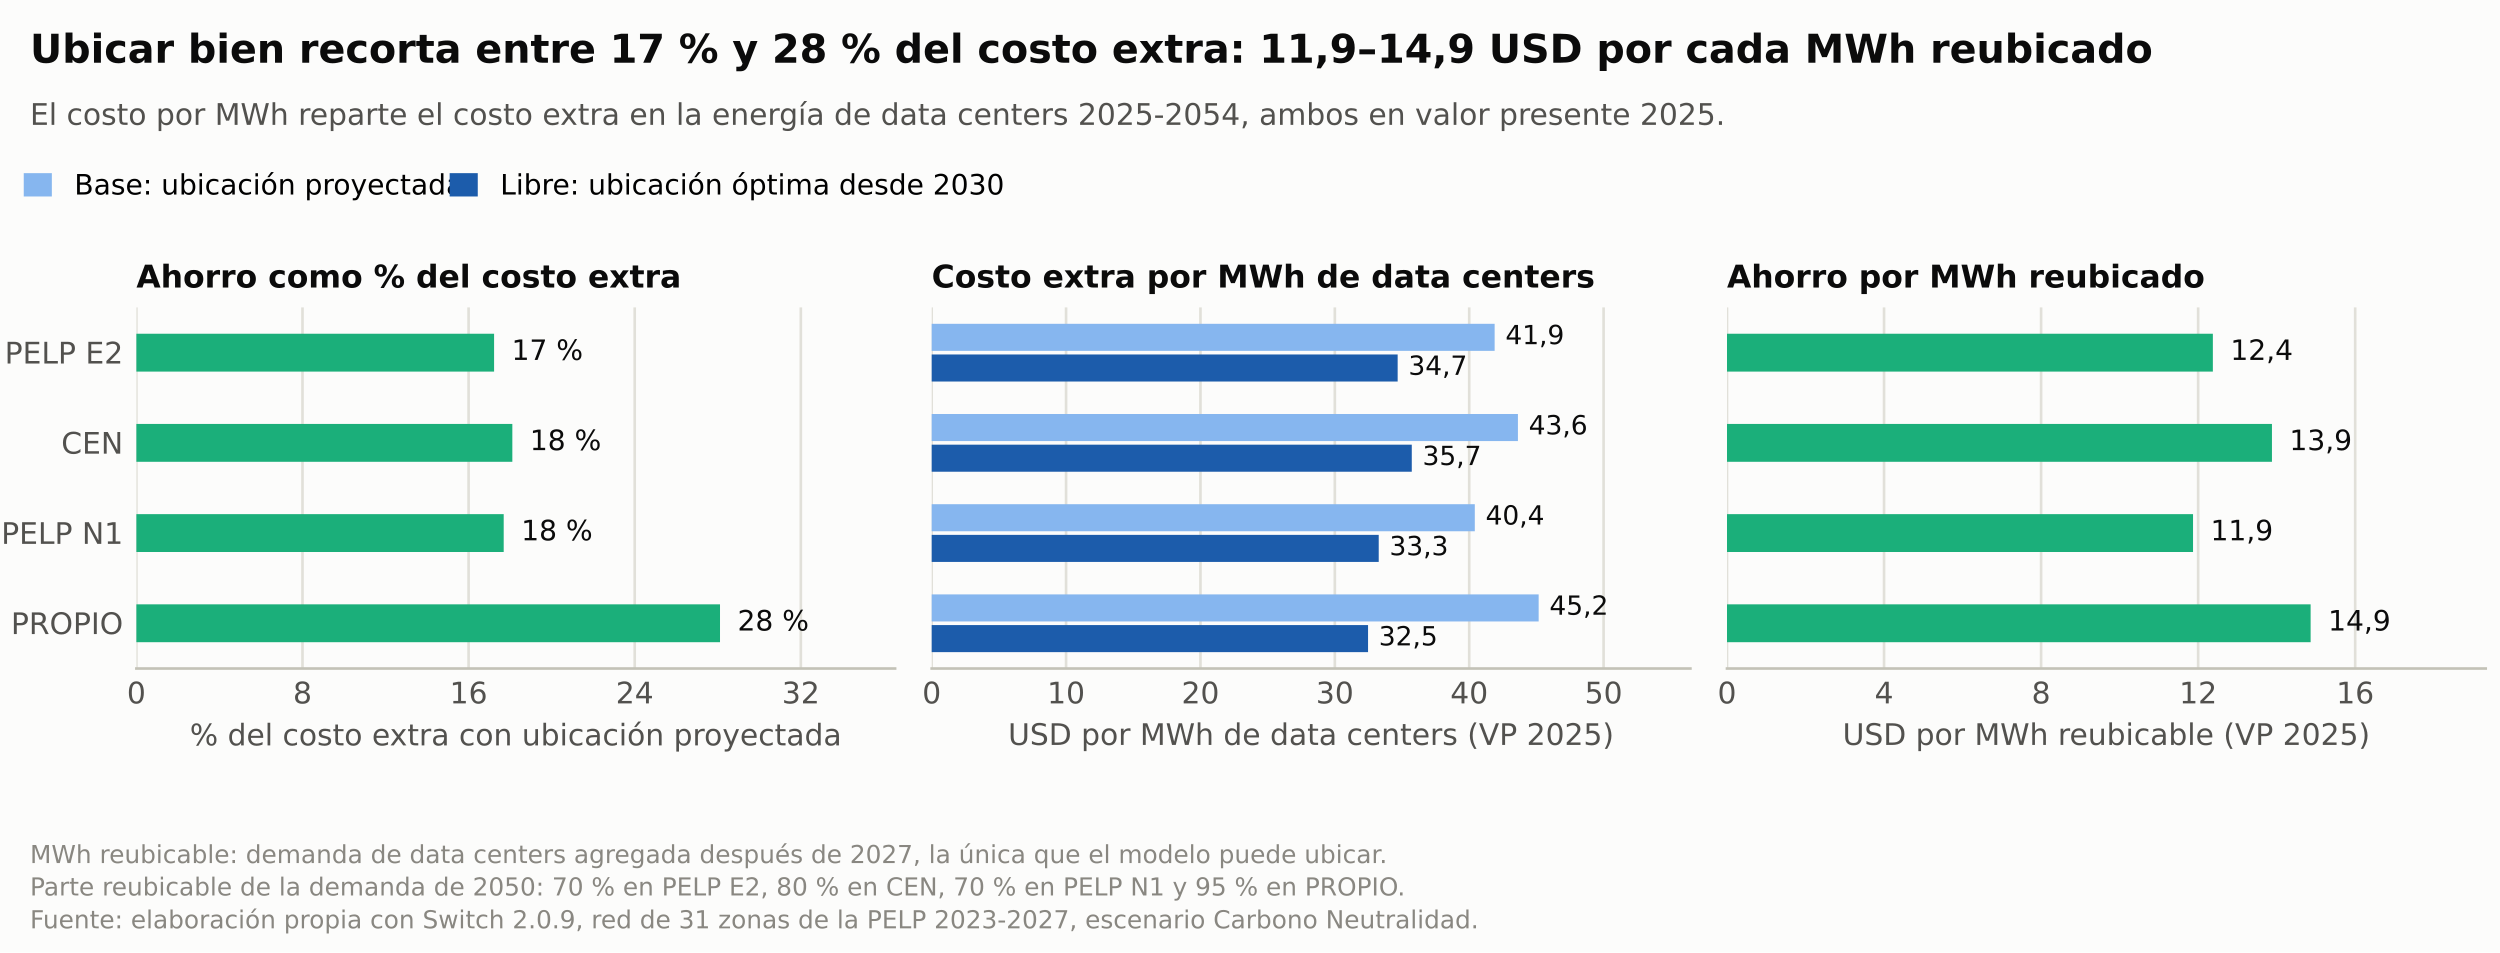
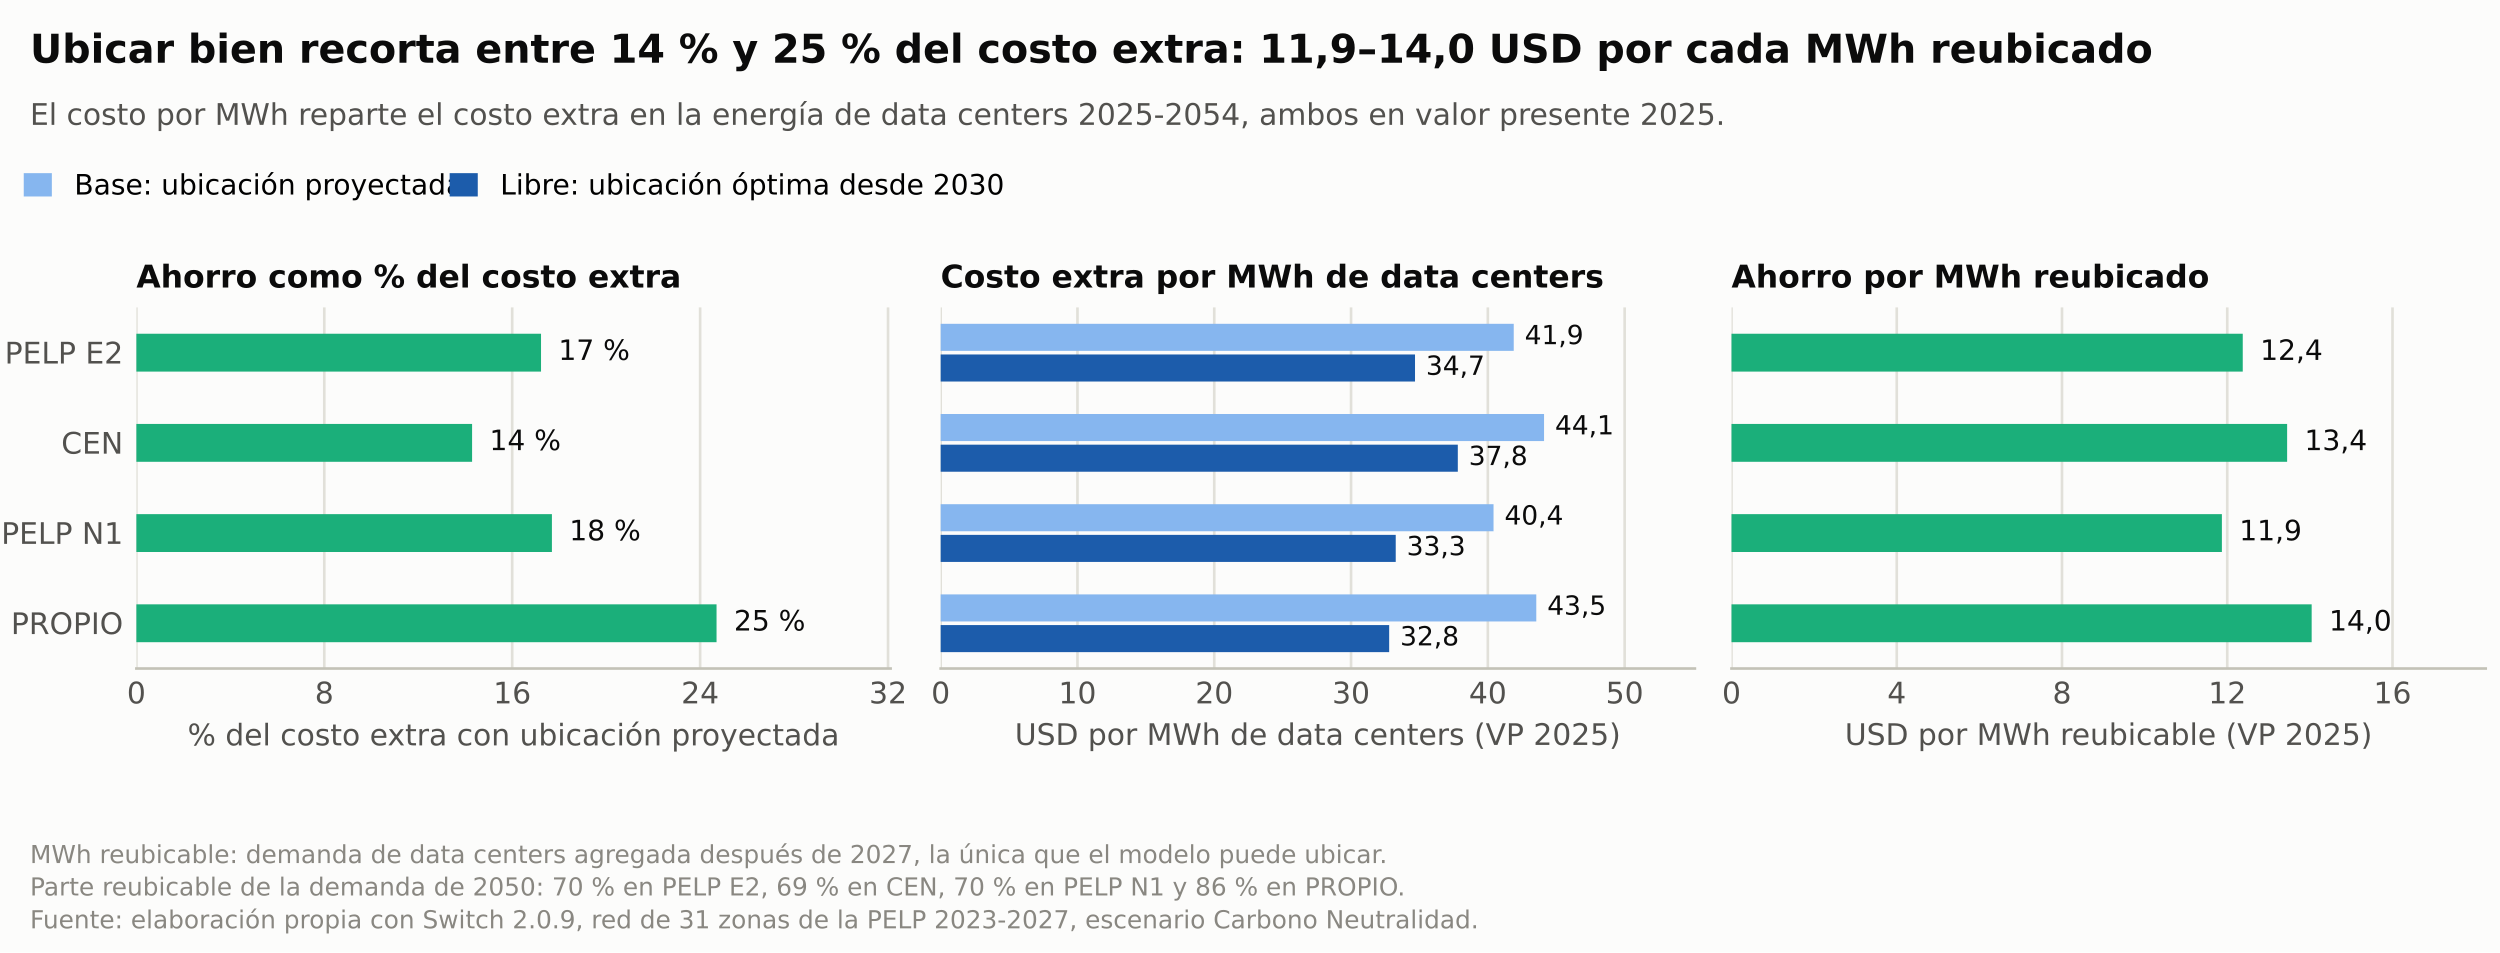
<svg xmlns="http://www.w3.org/2000/svg" width="756pt" height="288pt" viewBox="0 0 756 288" version="1.1">
  <defs>
    <style type="text/css">*{stroke-linejoin: round; stroke-linecap: butt}</style>
  </defs>
  <g id="figure_1">
    <g id="patch_1">
      <path d="M 0 288  L 756 288  L 756 0  L 0 0  z " style="fill: #fcfcfb" />
    </g>
    <g id="axes_1">
      <g id="patch_2">
-         <path d="M 41.24 202.162  L 270.676 202.162  L 270.676 92.953  L 41.24 92.953  z " style="fill: #fcfcfb" />
+         <path d="M 41.24 202.162  L 269.319 202.162  L 269.319 92.953  L 41.24 92.953  z " style="fill: #fcfcfb" />
      </g>
      <g id="matplotlib.axis_1">
        <g id="xtick_1">
          <g id="line2d_1">
-             <path d="M 41.24 202.162  L 41.24 92.953  " clip-path="url(#p3ec7a39c8f)" style="fill: none; stroke: #e1e0d9; stroke-width: 0.8; stroke-linecap: square" />
+             <path d="M 41.24 202.162  L 41.24 92.953  " clip-path="url(#p8197a6aee6)" style="fill: none; stroke: #e1e0d9; stroke-width: 0.8; stroke-linecap: square" />
          </g>
          <g id="line2d_2" />
          <g id="text_1">
            <text style="font-size: 9px; font-family: 'Segoe UI', 'DejaVu Sans'; text-anchor: middle; fill: #52514e" x="41.24" y="212.715" transform="rotate(-0 41.24031 212.7146)">0</text>
          </g>
        </g>
        <g id="xtick_2">
          <g id="line2d_3">
-             <path d="M 91.472 202.162  L 91.472 92.953  " clip-path="url(#p3ec7a39c8f)" style="fill: none; stroke: #e1e0d9; stroke-width: 0.8; stroke-linecap: square" />
+             <path d="M 98.065 202.162  L 98.065 92.953  " clip-path="url(#p8197a6aee6)" style="fill: none; stroke: #e1e0d9; stroke-width: 0.8; stroke-linecap: square" />
          </g>
          <g id="line2d_4" />
          <g id="text_2">
-             <text style="font-size: 9px; font-family: 'Segoe UI', 'DejaVu Sans'; text-anchor: middle; fill: #52514e" x="91.472" y="212.715" transform="rotate(-0 91.47224 212.7146)">8</text>
+             <text style="font-size: 9px; font-family: 'Segoe UI', 'DejaVu Sans'; text-anchor: middle; fill: #52514e" x="98.065" y="212.715" transform="rotate(-0 98.06527 212.7146)">8</text>
          </g>
        </g>
        <g id="xtick_3">
          <g id="line2d_5">
-             <path d="M 141.704 202.162  L 141.704 92.953  " clip-path="url(#p3ec7a39c8f)" style="fill: none; stroke: #e1e0d9; stroke-width: 0.8; stroke-linecap: square" />
+             <path d="M 154.89 202.162  L 154.89 92.953  " clip-path="url(#p8197a6aee6)" style="fill: none; stroke: #e1e0d9; stroke-width: 0.8; stroke-linecap: square" />
          </g>
          <g id="line2d_6" />
          <g id="text_3">
-             <text style="font-size: 9px; font-family: 'Segoe UI', 'DejaVu Sans'; text-anchor: middle; fill: #52514e" x="141.704" y="212.715" transform="rotate(-0 141.7042 212.7146)">16</text>
+             <text style="font-size: 9px; font-family: 'Segoe UI', 'DejaVu Sans'; text-anchor: middle; fill: #52514e" x="154.89" y="212.715" transform="rotate(-0 154.8902 212.7146)">16</text>
          </g>
        </g>
        <g id="xtick_4">
          <g id="line2d_7">
-             <path d="M 191.936 202.162  L 191.936 92.953  " clip-path="url(#p3ec7a39c8f)" style="fill: none; stroke: #e1e0d9; stroke-width: 0.8; stroke-linecap: square" />
+             <path d="M 211.715 202.162  L 211.715 92.953  " clip-path="url(#p8197a6aee6)" style="fill: none; stroke: #e1e0d9; stroke-width: 0.8; stroke-linecap: square" />
          </g>
          <g id="line2d_8" />
          <g id="text_4">
-             <text style="font-size: 9px; font-family: 'Segoe UI', 'DejaVu Sans'; text-anchor: middle; fill: #52514e" x="191.936" y="212.715" transform="rotate(-0 191.9361 212.7146)">24</text>
+             <text style="font-size: 9px; font-family: 'Segoe UI', 'DejaVu Sans'; text-anchor: middle; fill: #52514e" x="211.715" y="212.715" transform="rotate(-0 211.7152 212.7146)">24</text>
          </g>
        </g>
        <g id="xtick_5">
          <g id="line2d_9">
-             <path d="M 242.168 202.162  L 242.168 92.953  " clip-path="url(#p3ec7a39c8f)" style="fill: none; stroke: #e1e0d9; stroke-width: 0.8; stroke-linecap: square" />
+             <path d="M 268.54 202.162  L 268.54 92.953  " clip-path="url(#p8197a6aee6)" style="fill: none; stroke: #e1e0d9; stroke-width: 0.8; stroke-linecap: square" />
          </g>
          <g id="line2d_10" />
          <g id="text_5">
-             <text style="font-size: 9px; font-family: 'Segoe UI', 'DejaVu Sans'; text-anchor: middle; fill: #52514e" x="242.168" y="212.715" transform="rotate(-0 242.168 212.7146)">32</text>
+             <text style="font-size: 9px; font-family: 'Segoe UI', 'DejaVu Sans'; text-anchor: middle; fill: #52514e" x="268.54" y="212.715" transform="rotate(-0 268.5402 212.7146)">32</text>
          </g>
        </g>
        <g id="text_6">
-           <text style="font-size: 9px; font-family: 'Segoe UI', 'DejaVu Sans'; text-anchor: middle; fill: #52514e" x="155.958" y="225.402" transform="rotate(-0 155.9583 225.4022)">% del costo extra con ubicación proyectada</text>
+           <text style="font-size: 9px; font-family: 'Segoe UI', 'DejaVu Sans'; text-anchor: middle; fill: #52514e" x="155.279" y="225.402" transform="rotate(-0 155.2795 225.4022)">% del costo extra con ubicación proyectada</text>
        </g>
      </g>
      <g id="matplotlib.axis_2">
        <g id="ytick_1">
          <g id="line2d_11" />
          <g id="text_7">
            <text style="font-size: 9px; font-family: 'Segoe UI', 'DejaVu Sans'; text-anchor: end; fill: #52514e" x="37.24" y="109.921" transform="rotate(-0 37.24031 109.9212)">PELP E2</text>
          </g>
        </g>
        <g id="ytick_2">
          <g id="line2d_12" />
          <g id="text_8">
            <text style="font-size: 9px; font-family: 'Segoe UI', 'DejaVu Sans'; text-anchor: end; fill: #52514e" x="37.24" y="137.196" transform="rotate(-0 37.24031 137.1962)">CEN</text>
          </g>
        </g>
        <g id="ytick_3">
          <g id="line2d_13" />
          <g id="text_9">
            <text style="font-size: 9px; font-family: 'Segoe UI', 'DejaVu Sans'; text-anchor: end; fill: #52514e" x="37.24" y="164.471" transform="rotate(-0 37.24031 164.4713)">PELP N1</text>
          </g>
        </g>
        <g id="ytick_4">
          <g id="line2d_14" />
          <g id="text_10">
            <text style="font-size: 9px; font-family: 'Segoe UI', 'DejaVu Sans'; text-anchor: end; fill: #52514e" x="37.24" y="191.746" transform="rotate(-0 37.24031 191.7463)">PROPIO</text>
          </g>
        </g>
      </g>
      <g id="patch_3">
-         <path d="M 41.24 112.373  L 149.41 112.373  L 149.41 100.917  L 41.24 100.917  z " clip-path="url(#p3ec7a39c8f)" style="fill: #1baf7a" />
+         <path d="M 41.24 112.373  L 163.607 112.373  L 163.607 100.917  L 41.24 100.917  z " clip-path="url(#p8197a6aee6)" style="fill: #1baf7a" />
      </g>
      <g id="patch_4">
-         <path d="M 41.24 139.648  L 154.932 139.648  L 154.932 128.192  L 41.24 128.192  z " clip-path="url(#p3ec7a39c8f)" style="fill: #1baf7a" />
+         <path d="M 41.24 139.648  L 142.759 139.648  L 142.759 128.192  L 41.24 128.192  z " clip-path="url(#p8197a6aee6)" style="fill: #1baf7a" />
      </g>
      <g id="patch_5">
-         <path d="M 41.24 166.923  L 152.32 166.923  L 152.32 155.467  L 41.24 155.467  z " clip-path="url(#p3ec7a39c8f)" style="fill: #1baf7a" />
+         <path d="M 41.24 166.923  L 166.899 166.923  L 166.899 155.467  L 41.24 155.467  z " clip-path="url(#p8197a6aee6)" style="fill: #1baf7a" />
      </g>
      <g id="patch_6">
-         <path d="M 41.24 194.198  L 217.73 194.198  L 217.73 182.742  L 41.24 182.742  z " clip-path="url(#p3ec7a39c8f)" style="fill: #1baf7a" />
+         <path d="M 41.24 194.198  L 216.685 194.198  L 216.685 182.742  L 41.24 182.742  z " clip-path="url(#p8197a6aee6)" style="fill: #1baf7a" />
      </g>
      <g id="patch_7">
-         <path d="M 41.24 202.162  L 270.676 202.162  " style="fill: none; stroke: #c3c2b7; stroke-width: 0.8; stroke-linejoin: miter; stroke-linecap: square" />
+         <path d="M 41.24 202.162  L 269.319 202.162  " style="fill: none; stroke: #c3c2b7; stroke-width: 0.8; stroke-linejoin: miter; stroke-linecap: square" />
      </g>
      <g id="text_11">
-         <text style="font-size: 8.5px; font-family: 'Segoe UI', 'DejaVu Sans'; text-anchor: start; fill: #0b0b0b" x="154.704" y="108.845" transform="rotate(-0 154.7042 108.8448)">17 %</text>
+         <text style="font-size: 8.5px; font-family: 'Segoe UI', 'DejaVu Sans'; text-anchor: start; fill: #0b0b0b" x="168.87" y="108.845" transform="rotate(-0 168.8703 108.8448)">17 %</text>
      </g>
      <g id="text_12">
-         <text style="font-size: 8.5px; font-family: 'Segoe UI', 'DejaVu Sans'; text-anchor: start; fill: #0b0b0b" x="160.227" y="136.12" transform="rotate(-0 160.2266 136.1198)">18 %</text>
+         <text style="font-size: 8.5px; font-family: 'Segoe UI', 'DejaVu Sans'; text-anchor: start; fill: #0b0b0b" x="148.022" y="136.12" transform="rotate(-0 148.022 136.1198)">14 %</text>
      </g>
      <g id="text_13">
-         <text style="font-size: 8.5px; font-family: 'Segoe UI', 'DejaVu Sans'; text-anchor: start; fill: #0b0b0b" x="157.614" y="163.395" transform="rotate(-0 157.6145 163.3949)">18 %</text>
+         <text style="font-size: 8.5px; font-family: 'Segoe UI', 'DejaVu Sans'; text-anchor: start; fill: #0b0b0b" x="172.163" y="163.395" transform="rotate(-0 172.1625 163.3949)">18 %</text>
      </g>
      <g id="text_14">
-         <text style="font-size: 8.5px; font-family: 'Segoe UI', 'DejaVu Sans'; text-anchor: start; fill: #0b0b0b" x="223.024" y="190.67" transform="rotate(-0 223.0243 190.6699)">28 %</text>
+         <text style="font-size: 8.5px; font-family: 'Segoe UI', 'DejaVu Sans'; text-anchor: start; fill: #0b0b0b" x="221.949" y="190.67" transform="rotate(-0 221.9486 190.6699)">25 %</text>
      </g>
      <g id="text_15">
        <text style="font-weight: 600; font-size: 9.5px; font-family: 'Segoe UI', 'DejaVu Sans'; text-anchor: start; fill: #0b0b0b" x="41.24" y="86.953" transform="rotate(-0 41.24031 86.95297)">Ahorro como % del costo extra</text>
      </g>
    </g>
    <g id="axes_2">
      <g id="patch_8">
-         <path d="M 281.742 202.162  L 511.178 202.162  L 511.178 92.953  L 281.742 92.953  z " style="fill: #fcfcfb" />
+         <path d="M 284.458 202.162  L 512.536 202.162  L 512.536 92.953  L 284.458 92.953  z " style="fill: #fcfcfb" />
      </g>
      <g id="matplotlib.axis_3">
        <g id="xtick_6">
          <g id="line2d_15">
-             <path d="M 281.742 202.162  L 281.742 92.953  " clip-path="url(#p211775be07)" style="fill: none; stroke: #e1e0d9; stroke-width: 0.8; stroke-linecap: square" />
+             <path d="M 284.458 202.162  L 284.458 92.953  " clip-path="url(#p38099aa44b)" style="fill: none; stroke: #e1e0d9; stroke-width: 0.8; stroke-linecap: square" />
          </g>
          <g id="line2d_16" />
          <g id="text_16">
-             <text style="font-size: 9px; font-family: 'Segoe UI', 'DejaVu Sans'; text-anchor: middle; fill: #52514e" x="281.742" y="212.715" transform="rotate(-0 281.7421 212.7146)">0</text>
+             <text style="font-size: 9px; font-family: 'Segoe UI', 'DejaVu Sans'; text-anchor: middle; fill: #52514e" x="284.458" y="212.715" transform="rotate(-0 284.4575 212.7146)">0</text>
          </g>
        </g>
        <g id="xtick_7">
          <g id="line2d_17">
-             <path d="M 322.379 202.162  L 322.379 92.953  " clip-path="url(#p211775be07)" style="fill: none; stroke: #e1e0d9; stroke-width: 0.8; stroke-linecap: square" />
+             <path d="M 325.825 202.162  L 325.825 92.953  " clip-path="url(#p38099aa44b)" style="fill: none; stroke: #e1e0d9; stroke-width: 0.8; stroke-linecap: square" />
          </g>
          <g id="line2d_18" />
          <g id="text_17">
-             <text style="font-size: 9px; font-family: 'Segoe UI', 'DejaVu Sans'; text-anchor: middle; fill: #52514e" x="322.379" y="212.715" transform="rotate(-0 322.3794 212.7146)">10</text>
+             <text style="font-size: 9px; font-family: 'Segoe UI', 'DejaVu Sans'; text-anchor: middle; fill: #52514e" x="325.825" y="212.715" transform="rotate(-0 325.8246 212.7146)">10</text>
          </g>
        </g>
        <g id="xtick_8">
          <g id="line2d_19">
-             <path d="M 363.017 202.162  L 363.017 92.953  " clip-path="url(#p211775be07)" style="fill: none; stroke: #e1e0d9; stroke-width: 0.8; stroke-linecap: square" />
+             <path d="M 367.192 202.162  L 367.192 92.953  " clip-path="url(#p38099aa44b)" style="fill: none; stroke: #e1e0d9; stroke-width: 0.8; stroke-linecap: square" />
          </g>
          <g id="line2d_20" />
          <g id="text_18">
-             <text style="font-size: 9px; font-family: 'Segoe UI', 'DejaVu Sans'; text-anchor: middle; fill: #52514e" x="363.017" y="212.715" transform="rotate(-0 363.0166 212.7146)">20</text>
+             <text style="font-size: 9px; font-family: 'Segoe UI', 'DejaVu Sans'; text-anchor: middle; fill: #52514e" x="367.192" y="212.715" transform="rotate(-0 367.1917 212.7146)">20</text>
          </g>
        </g>
        <g id="xtick_9">
          <g id="line2d_21">
-             <path d="M 403.654 202.162  L 403.654 92.953  " clip-path="url(#p211775be07)" style="fill: none; stroke: #e1e0d9; stroke-width: 0.8; stroke-linecap: square" />
+             <path d="M 408.559 202.162  L 408.559 92.953  " clip-path="url(#p38099aa44b)" style="fill: none; stroke: #e1e0d9; stroke-width: 0.8; stroke-linecap: square" />
          </g>
          <g id="line2d_22" />
          <g id="text_19">
-             <text style="font-size: 9px; font-family: 'Segoe UI', 'DejaVu Sans'; text-anchor: middle; fill: #52514e" x="403.654" y="212.715" transform="rotate(-0 403.6538 212.7146)">30</text>
+             <text style="font-size: 9px; font-family: 'Segoe UI', 'DejaVu Sans'; text-anchor: middle; fill: #52514e" x="408.559" y="212.715" transform="rotate(-0 408.5587 212.7146)">30</text>
          </g>
        </g>
        <g id="xtick_10">
          <g id="line2d_23">
-             <path d="M 444.291 202.162  L 444.291 92.953  " clip-path="url(#p211775be07)" style="fill: none; stroke: #e1e0d9; stroke-width: 0.8; stroke-linecap: square" />
+             <path d="M 449.926 202.162  L 449.926 92.953  " clip-path="url(#p38099aa44b)" style="fill: none; stroke: #e1e0d9; stroke-width: 0.8; stroke-linecap: square" />
          </g>
          <g id="line2d_24" />
          <g id="text_20">
-             <text style="font-size: 9px; font-family: 'Segoe UI', 'DejaVu Sans'; text-anchor: middle; fill: #52514e" x="444.291" y="212.715" transform="rotate(-0 444.291 212.7146)">40</text>
+             <text style="font-size: 9px; font-family: 'Segoe UI', 'DejaVu Sans'; text-anchor: middle; fill: #52514e" x="449.926" y="212.715" transform="rotate(-0 449.9258 212.7146)">40</text>
          </g>
        </g>
        <g id="xtick_11">
          <g id="line2d_25">
-             <path d="M 484.928 202.162  L 484.928 92.953  " clip-path="url(#p211775be07)" style="fill: none; stroke: #e1e0d9; stroke-width: 0.8; stroke-linecap: square" />
+             <path d="M 491.293 202.162  L 491.293 92.953  " clip-path="url(#p38099aa44b)" style="fill: none; stroke: #e1e0d9; stroke-width: 0.8; stroke-linecap: square" />
          </g>
          <g id="line2d_26" />
          <g id="text_21">
-             <text style="font-size: 9px; font-family: 'Segoe UI', 'DejaVu Sans'; text-anchor: middle; fill: #52514e" x="484.928" y="212.715" transform="rotate(-0 484.9283 212.7146)">50</text>
+             <text style="font-size: 9px; font-family: 'Segoe UI', 'DejaVu Sans'; text-anchor: middle; fill: #52514e" x="491.293" y="212.715" transform="rotate(-0 491.2929 212.7146)">50</text>
          </g>
        </g>
        <g id="text_22">
-           <text style="font-size: 9px; font-family: 'Segoe UI', 'DejaVu Sans'; text-anchor: middle; fill: #52514e" x="396.46" y="225.271" transform="rotate(-0 396.4602 225.2714)">USD por MWh de data centers (VP 2025)</text>
+           <text style="font-size: 9px; font-family: 'Segoe UI', 'DejaVu Sans'; text-anchor: middle; fill: #52514e" x="398.497" y="225.271" transform="rotate(-0 398.4967 225.2714)">USD por MWh de data centers (VP 2025)</text>
        </g>
      </g>
      <g id="matplotlib.axis_4">
        <g id="ytick_5">
          <g id="line2d_27" />
        </g>
        <g id="ytick_6">
          <g id="line2d_28" />
        </g>
        <g id="ytick_7">
          <g id="line2d_29" />
        </g>
        <g id="ytick_8">
          <g id="line2d_30" />
        </g>
      </g>
      <g id="patch_9">
-         <path d="M 281.742 106.1  L 451.98 106.1  L 451.98 97.917  L 281.742 97.917  z " clip-path="url(#p211775be07)" style="fill: #86b6ef" />
+         <path d="M 284.458 106.1  L 457.753 106.1  L 457.753 97.917  L 284.458 97.917  z " clip-path="url(#p38099aa44b)" style="fill: #86b6ef" />
      </g>
      <g id="patch_10">
-         <path d="M 281.742 133.375  L 459.022 133.375  L 459.022 125.192  L 281.742 125.192  z " clip-path="url(#p211775be07)" style="fill: #86b6ef" />
+         <path d="M 284.458 133.375  L 466.92 133.375  L 466.92 125.192  L 284.458 125.192  z " clip-path="url(#p38099aa44b)" style="fill: #86b6ef" />
      </g>
      <g id="patch_11">
-         <path d="M 281.742 160.65  L 445.981 160.65  L 445.981 152.467  L 281.742 152.467  z " clip-path="url(#p211775be07)" style="fill: #86b6ef" />
+         <path d="M 284.458 160.65  L 451.646 160.65  L 451.646 152.467  L 284.458 152.467  z " clip-path="url(#p38099aa44b)" style="fill: #86b6ef" />
      </g>
      <g id="patch_12">
-         <path d="M 281.742 187.925  L 465.291 187.925  L 465.291 179.742  L 281.742 179.742  z " clip-path="url(#p211775be07)" style="fill: #86b6ef" />
+         <path d="M 284.458 187.925  L 464.574 187.925  L 464.574 179.742  L 284.458 179.742  z " clip-path="url(#p38099aa44b)" style="fill: #86b6ef" />
      </g>
      <g id="patch_13">
-         <path d="M 281.742 115.373  L 422.653 115.373  L 422.653 107.191  L 281.742 107.191  z " clip-path="url(#p211775be07)" style="fill: #1c5cab" />
+         <path d="M 284.458 115.373  L 427.899 115.373  L 427.899 107.191  L 284.458 107.191  z " clip-path="url(#p38099aa44b)" style="fill: #1c5cab" />
      </g>
      <g id="patch_14">
-         <path d="M 281.742 142.648  L 426.922 142.648  L 426.922 134.466  L 281.742 134.466  z " clip-path="url(#p211775be07)" style="fill: #1c5cab" />
+         <path d="M 284.458 142.648  L 440.842 142.648  L 440.842 134.466  L 284.458 134.466  z " clip-path="url(#p38099aa44b)" style="fill: #1c5cab" />
      </g>
      <g id="patch_15">
-         <path d="M 281.742 169.923  L 416.926 169.923  L 416.926 161.741  L 281.742 161.741  z " clip-path="url(#p211775be07)" style="fill: #1c5cab" />
+         <path d="M 284.458 169.923  L 422.069 169.923  L 422.069 161.741  L 284.458 161.741  z " clip-path="url(#p38099aa44b)" style="fill: #1c5cab" />
      </g>
      <g id="patch_16">
-         <path d="M 281.742 197.198  L 413.699 197.198  L 413.699 189.016  L 281.742 189.016  z " clip-path="url(#p211775be07)" style="fill: #1c5cab" />
+         <path d="M 284.458 197.198  L 420.086 197.198  L 420.086 189.016  L 284.458 189.016  z " clip-path="url(#p38099aa44b)" style="fill: #1c5cab" />
      </g>
      <g id="patch_17">
-         <path d="M 281.742 202.162  L 511.178 202.162  " style="fill: none; stroke: #c3c2b7; stroke-width: 0.8; stroke-linejoin: miter; stroke-linecap: square" />
+         <path d="M 284.458 202.162  L 512.536 202.162  " style="fill: none; stroke: #c3c2b7; stroke-width: 0.8; stroke-linejoin: miter; stroke-linecap: square" />
      </g>
      <g id="text_23">
-         <text style="font-size: 8px; font-family: 'Segoe UI', 'DejaVu Sans'; text-anchor: start; fill: #0b0b0b" x="455.231" y="104.079" transform="rotate(-0 455.2306 104.0786)">41,9</text>
+         <text style="font-size: 8px; font-family: 'Segoe UI', 'DejaVu Sans'; text-anchor: start; fill: #0b0b0b" x="461.062" y="104.079" transform="rotate(-0 461.0619 104.0786)">41,9</text>
      </g>
      <g id="text_24">
-         <text style="font-size: 8px; font-family: 'Segoe UI', 'DejaVu Sans'; text-anchor: start; fill: #0b0b0b" x="462.273" y="131.354" transform="rotate(-0 462.2727 131.3537)">43,6</text>
+         <text style="font-size: 8px; font-family: 'Segoe UI', 'DejaVu Sans'; text-anchor: start; fill: #0b0b0b" x="470.23" y="131.354" transform="rotate(-0 470.2296 131.3537)">44,1</text>
      </g>
      <g id="text_25">
-         <text style="font-size: 8px; font-family: 'Segoe UI', 'DejaVu Sans'; text-anchor: start; fill: #0b0b0b" x="449.232" y="158.629" transform="rotate(-0 449.2318 158.6287)">40,4</text>
+         <text style="font-size: 8px; font-family: 'Segoe UI', 'DejaVu Sans'; text-anchor: start; fill: #0b0b0b" x="454.955" y="158.629" transform="rotate(-0 454.9554 158.6287)">40,4</text>
      </g>
      <g id="text_26">
-         <text style="font-size: 8px; font-family: 'Segoe UI', 'DejaVu Sans'; text-anchor: start; fill: #0b0b0b" x="468.542" y="185.904" transform="rotate(-0 468.5419 185.9038)">45,2</text>
+         <text style="font-size: 8px; font-family: 'Segoe UI', 'DejaVu Sans'; text-anchor: start; fill: #0b0b0b" x="467.884" y="185.904" transform="rotate(-0 467.8835 185.9038)">43,5</text>
      </g>
      <g id="text_27">
-         <text style="font-size: 8px; font-family: 'Segoe UI', 'DejaVu Sans'; text-anchor: start; fill: #0b0b0b" x="425.904" y="113.352" transform="rotate(-0 425.9035 113.3521)">34,7</text>
+         <text style="font-size: 8px; font-family: 'Segoe UI', 'DejaVu Sans'; text-anchor: start; fill: #0b0b0b" x="431.208" y="113.352" transform="rotate(-0 431.2081 113.3521)">34,7</text>
      </g>
      <g id="text_28">
-         <text style="font-size: 8px; font-family: 'Segoe UI', 'DejaVu Sans'; text-anchor: start; fill: #0b0b0b" x="430.173" y="140.627" transform="rotate(-0 430.1733 140.6272)">35,7</text>
+         <text style="font-size: 8px; font-family: 'Segoe UI', 'DejaVu Sans'; text-anchor: start; fill: #0b0b0b" x="444.152" y="140.627" transform="rotate(-0 444.1518 140.6272)">37,8</text>
      </g>
      <g id="text_29">
-         <text style="font-size: 8px; font-family: 'Segoe UI', 'DejaVu Sans'; text-anchor: start; fill: #0b0b0b" x="420.177" y="167.902" transform="rotate(-0 420.1769 167.9022)">33,3</text>
+         <text style="font-size: 8px; font-family: 'Segoe UI', 'DejaVu Sans'; text-anchor: start; fill: #0b0b0b" x="425.379" y="167.902" transform="rotate(-0 425.3786 167.9022)">33,3</text>
      </g>
      <g id="text_30">
-         <text style="font-size: 8px; font-family: 'Segoe UI', 'DejaVu Sans'; text-anchor: start; fill: #0b0b0b" x="416.95" y="195.177" transform="rotate(-0 416.9502 195.1773)">32,5</text>
+         <text style="font-size: 8px; font-family: 'Segoe UI', 'DejaVu Sans'; text-anchor: start; fill: #0b0b0b" x="423.395" y="195.177" transform="rotate(-0 423.3953 195.1773)">32,8</text>
      </g>
      <g id="text_31">
-         <text style="font-weight: 600; font-size: 9.5px; font-family: 'Segoe UI', 'DejaVu Sans'; text-anchor: start; fill: #0b0b0b" x="281.742" y="86.953" transform="rotate(-0 281.7421 86.95297)">Costo extra por MWh de data centers</text>
+         <text style="font-weight: 600; font-size: 9.5px; font-family: 'Segoe UI', 'DejaVu Sans'; text-anchor: start; fill: #0b0b0b" x="284.458" y="86.953" transform="rotate(-0 284.4575 86.95297)">Costo extra por MWh de data centers</text>
      </g>
    </g>
    <g id="axes_3">
      <g id="patch_18">
-         <path d="M 522.244 202.162  L 751.68 202.162  L 751.68 92.953  L 522.244 92.953  z " style="fill: #fcfcfb" />
+         <path d="M 523.602 202.162  L 751.68 202.162  L 751.68 92.953  L 523.602 92.953  z " style="fill: #fcfcfb" />
      </g>
      <g id="matplotlib.axis_5">
        <g id="xtick_12">
          <g id="line2d_31">
-             <path d="M 522.244 202.162  L 522.244 92.953  " clip-path="url(#pfc5d433938)" style="fill: none; stroke: #e1e0d9; stroke-width: 0.8; stroke-linecap: square" />
+             <path d="M 523.602 202.162  L 523.602 92.953  " clip-path="url(#pb72ad683dc)" style="fill: none; stroke: #e1e0d9; stroke-width: 0.8; stroke-linecap: square" />
          </g>
          <g id="line2d_32" />
          <g id="text_32">
-             <text style="font-size: 9px; font-family: 'Segoe UI', 'DejaVu Sans'; text-anchor: middle; fill: #52514e" x="522.244" y="212.715" transform="rotate(-0 522.244 212.7146)">0</text>
+             <text style="font-size: 9px; font-family: 'Segoe UI', 'DejaVu Sans'; text-anchor: middle; fill: #52514e" x="523.602" y="212.715" transform="rotate(-0 523.6016 212.7146)">0</text>
          </g>
        </g>
        <g id="xtick_13">
          <g id="line2d_33">
-             <path d="M 569.735 202.162  L 569.735 92.953  " clip-path="url(#pfc5d433938)" style="fill: none; stroke: #e1e0d9; stroke-width: 0.8; stroke-linecap: square" />
+             <path d="M 573.575 202.162  L 573.575 92.953  " clip-path="url(#pb72ad683dc)" style="fill: none; stroke: #e1e0d9; stroke-width: 0.8; stroke-linecap: square" />
          </g>
          <g id="line2d_34" />
          <g id="text_33">
-             <text style="font-size: 9px; font-family: 'Segoe UI', 'DejaVu Sans'; text-anchor: middle; fill: #52514e" x="569.735" y="212.715" transform="rotate(-0 569.7352 212.7146)">4</text>
+             <text style="font-size: 9px; font-family: 'Segoe UI', 'DejaVu Sans'; text-anchor: middle; fill: #52514e" x="573.575" y="212.715" transform="rotate(-0 573.5753 212.7146)">4</text>
          </g>
        </g>
        <g id="xtick_14">
          <g id="line2d_35">
-             <path d="M 617.226 202.162  L 617.226 92.953  " clip-path="url(#pfc5d433938)" style="fill: none; stroke: #e1e0d9; stroke-width: 0.8; stroke-linecap: square" />
+             <path d="M 623.549 202.162  L 623.549 92.953  " clip-path="url(#pb72ad683dc)" style="fill: none; stroke: #e1e0d9; stroke-width: 0.8; stroke-linecap: square" />
          </g>
          <g id="line2d_36" />
          <g id="text_34">
-             <text style="font-size: 9px; font-family: 'Segoe UI', 'DejaVu Sans'; text-anchor: middle; fill: #52514e" x="617.226" y="212.715" transform="rotate(-0 617.2264 212.7146)">8</text>
+             <text style="font-size: 9px; font-family: 'Segoe UI', 'DejaVu Sans'; text-anchor: middle; fill: #52514e" x="623.549" y="212.715" transform="rotate(-0 623.5489 212.7146)">8</text>
          </g>
        </g>
        <g id="xtick_15">
          <g id="line2d_37">
-             <path d="M 664.718 202.162  L 664.718 92.953  " clip-path="url(#pfc5d433938)" style="fill: none; stroke: #e1e0d9; stroke-width: 0.8; stroke-linecap: square" />
+             <path d="M 673.523 202.162  L 673.523 92.953  " clip-path="url(#pb72ad683dc)" style="fill: none; stroke: #e1e0d9; stroke-width: 0.8; stroke-linecap: square" />
          </g>
          <g id="line2d_38" />
          <g id="text_35">
-             <text style="font-size: 9px; font-family: 'Segoe UI', 'DejaVu Sans'; text-anchor: middle; fill: #52514e" x="664.718" y="212.715" transform="rotate(-0 664.7176 212.7146)">12</text>
+             <text style="font-size: 9px; font-family: 'Segoe UI', 'DejaVu Sans'; text-anchor: middle; fill: #52514e" x="673.523" y="212.715" transform="rotate(-0 673.5225 212.7146)">12</text>
          </g>
        </g>
        <g id="xtick_16">
          <g id="line2d_39">
-             <path d="M 712.209 202.162  L 712.209 92.953  " clip-path="url(#pfc5d433938)" style="fill: none; stroke: #e1e0d9; stroke-width: 0.8; stroke-linecap: square" />
+             <path d="M 723.496 202.162  L 723.496 92.953  " clip-path="url(#pb72ad683dc)" style="fill: none; stroke: #e1e0d9; stroke-width: 0.8; stroke-linecap: square" />
          </g>
          <g id="line2d_40" />
          <g id="text_36">
-             <text style="font-size: 9px; font-family: 'Segoe UI', 'DejaVu Sans'; text-anchor: middle; fill: #52514e" x="712.209" y="212.715" transform="rotate(-0 712.2089 212.7146)">16</text>
+             <text style="font-size: 9px; font-family: 'Segoe UI', 'DejaVu Sans'; text-anchor: middle; fill: #52514e" x="723.496" y="212.715" transform="rotate(-0 723.4961 212.7146)">16</text>
          </g>
        </g>
        <g id="text_37">
-           <text style="font-size: 9px; font-family: 'Segoe UI', 'DejaVu Sans'; text-anchor: middle; fill: #52514e" x="636.962" y="225.271" transform="rotate(-0 636.962 225.2714)">USD por MWh reubicable (VP 2025)</text>
+           <text style="font-size: 9px; font-family: 'Segoe UI', 'DejaVu Sans'; text-anchor: middle; fill: #52514e" x="637.641" y="225.271" transform="rotate(-0 637.6408 225.2714)">USD por MWh reubicable (VP 2025)</text>
        </g>
      </g>
      <g id="matplotlib.axis_6">
        <g id="ytick_9">
          <g id="line2d_41" />
        </g>
        <g id="ytick_10">
          <g id="line2d_42" />
        </g>
        <g id="ytick_11">
          <g id="line2d_43" />
        </g>
        <g id="ytick_12">
          <g id="line2d_44" />
        </g>
      </g>
      <g id="patch_19">
-         <path d="M 522.244 112.373  L 669.17 112.373  L 669.17 100.917  L 522.244 100.917  z " clip-path="url(#pfc5d433938)" style="fill: #1baf7a" />
+         <path d="M 523.602 112.373  L 678.208 112.373  L 678.208 100.917  L 523.602 100.917  z " clip-path="url(#pb72ad683dc)" style="fill: #1baf7a" />
      </g>
      <g id="patch_20">
-         <path d="M 522.244 139.648  L 687.039 139.648  L 687.039 128.192  L 522.244 128.192  z " clip-path="url(#pfc5d433938)" style="fill: #1baf7a" />
+         <path d="M 523.602 139.648  L 691.625 139.648  L 691.625 128.192  L 523.602 128.192  z " clip-path="url(#pb72ad683dc)" style="fill: #1baf7a" />
      </g>
      <g id="patch_21">
-         <path d="M 522.244 166.923  L 663.174 166.923  L 663.174 155.467  L 522.244 155.467  z " clip-path="url(#pfc5d433938)" style="fill: #1baf7a" />
+         <path d="M 523.602 166.923  L 671.898 166.923  L 671.898 155.467  L 523.602 155.467  z " clip-path="url(#pb72ad683dc)" style="fill: #1baf7a" />
      </g>
      <g id="patch_22">
-         <path d="M 522.244 194.198  L 698.733 194.198  L 698.733 182.742  L 522.244 182.742  z " clip-path="url(#pfc5d433938)" style="fill: #1baf7a" />
+         <path d="M 523.602 194.198  L 699.047 194.198  L 699.047 182.742  L 523.602 182.742  z " clip-path="url(#pb72ad683dc)" style="fill: #1baf7a" />
      </g>
      <g id="patch_23">
-         <path d="M 522.244 202.162  L 751.68 202.162  " style="fill: none; stroke: #c3c2b7; stroke-width: 0.8; stroke-linejoin: miter; stroke-linecap: square" />
+         <path d="M 523.602 202.162  L 751.68 202.162  " style="fill: none; stroke: #c3c2b7; stroke-width: 0.8; stroke-linejoin: miter; stroke-linecap: square" />
      </g>
      <g id="text_38">
-         <text style="font-size: 8.5px; font-family: 'Segoe UI', 'DejaVu Sans'; text-anchor: start; fill: #0b0b0b" x="674.465" y="108.845" transform="rotate(-0 674.4646 108.8448)">12,4</text>
+         <text style="font-size: 8.5px; font-family: 'Segoe UI', 'DejaVu Sans'; text-anchor: start; fill: #0b0b0b" x="683.471" y="108.845" transform="rotate(-0 683.4709 108.8448)">12,4</text>
      </g>
      <g id="text_39">
-         <text style="font-size: 8.5px; font-family: 'Segoe UI', 'DejaVu Sans'; text-anchor: start; fill: #0b0b0b" x="692.333" y="136.12" transform="rotate(-0 692.3332 136.1198)">13,9</text>
+         <text style="font-size: 8.5px; font-family: 'Segoe UI', 'DejaVu Sans'; text-anchor: start; fill: #0b0b0b" x="696.889" y="136.12" transform="rotate(-0 696.8888 136.1198)">13,4</text>
      </g>
      <g id="text_40">
-         <text style="font-size: 8.5px; font-family: 'Segoe UI', 'DejaVu Sans'; text-anchor: start; fill: #0b0b0b" x="668.469" y="163.395" transform="rotate(-0 668.4688 163.3949)">11,9</text>
+         <text style="font-size: 8.5px; font-family: 'Segoe UI', 'DejaVu Sans'; text-anchor: start; fill: #0b0b0b" x="677.162" y="163.395" transform="rotate(-0 677.1617 163.3949)">11,9</text>
      </g>
      <g id="text_41">
-         <text style="font-size: 8.5px; font-family: 'Segoe UI', 'DejaVu Sans'; text-anchor: start; fill: #0b0b0b" x="704.028" y="190.67" transform="rotate(-0 704.0279 190.6699)">14,9</text>
+         <text style="font-size: 8.5px; font-family: 'Segoe UI', 'DejaVu Sans'; text-anchor: start; fill: #0b0b0b" x="704.31" y="190.67" transform="rotate(-0 704.3099 190.6699)">14,0</text>
      </g>
      <g id="text_42">
-         <text style="font-weight: 600; font-size: 9.5px; font-family: 'Segoe UI', 'DejaVu Sans'; text-anchor: start; fill: #0b0b0b" x="522.244" y="86.953" transform="rotate(-0 522.244 86.95297)">Ahorro por MWh reubicado</text>
+         <text style="font-weight: 600; font-size: 9.5px; font-family: 'Segoe UI', 'DejaVu Sans'; text-anchor: start; fill: #0b0b0b" x="523.602" y="86.953" transform="rotate(-0 523.6016 86.95297)">Ahorro por MWh reubicado</text>
      </g>
    </g>
    <g id="text_43">
-       <text style="font-weight: 600; font-size: 12px; font-family: 'Segoe UI', 'DejaVu Sans'; text-anchor: start; fill: #0b0b0b" x="9.072" y="18.964" transform="rotate(-0 9.072 18.96375)">Ubicar bien recorta entre 17 % y 28 % del costo extra: 11,9–14,9 USD por cada MWh reubicado</text>
+       <text style="font-weight: 600; font-size: 12px; font-family: 'Segoe UI', 'DejaVu Sans'; text-anchor: start; fill: #0b0b0b" x="9.072" y="18.964" transform="rotate(-0 9.072 18.96375)">Ubicar bien recorta entre 14 % y 25 % del costo extra: 11,9–14,0 USD por cada MWh reubicado</text>
    </g>
    <g id="text_44">
      <text style="font-size: 9px; font-family: 'Segoe UI', 'DejaVu Sans'; text-anchor: start; fill: #52514e" x="9.072" y="37.754" transform="rotate(-0 9.072 37.75359)">El costo por MWh reparte el costo extra en la energía de data centers 2025-2054, ambos en valor presente 2025.</text>
    </g>
    <g id="text_45">
      <text style="font-size: 7.5px; font-family: 'Segoe UI', 'DejaVu Sans'; fill: #898781" transform="translate(9.072 260.9932)">MWh reubicable: demanda de data centers agregada después de 2027, la única que el modelo puede ubicar.</text>
-       <text style="font-size: 7.5px; font-family: 'Segoe UI', 'DejaVu Sans'; fill: #898781" transform="translate(9.072 270.7927)">Parte reubicable de la demanda de 2050: 70 % en PELP E2, 80 % en CEN, 70 % en PELP N1 y 95 % en PROPIO.</text>
+       <text style="font-size: 7.5px; font-family: 'Segoe UI', 'DejaVu Sans'; fill: #898781" transform="translate(9.072 270.7927)">Parte reubicable de la demanda de 2050: 70 % en PELP E2, 69 % en CEN, 70 % en PELP N1 y 86 % en PROPIO.</text>
      <text style="font-size: 7.5px; font-family: 'Segoe UI', 'DejaVu Sans'; fill: #898781" transform="translate(9.072 280.7212)">Fuente: elaboración propia con Switch 2.0.9, red de 31 zonas de la PELP 2023-2027, escenario Carbono Neutralidad.</text>
    </g>
    <g id="legend_1">
      <g id="patch_24">
        <path d="M 7.18 59.415  L 15.68 59.415  L 15.68 52.36  L 7.18 52.36  z " style="fill: #86b6ef" />
      </g>
      <g id="text_46">
        <text style="font-size: 8.5px; font-family: 'Segoe UI', 'DejaVu Sans'; text-anchor: start" x="22.48" y="58.82" transform="rotate(-0 22.48 58.82)">Base: ubicación proyectada</text>
      </g>
      <g id="patch_25">
        <path d="M 135.975 59.415  L 144.475 59.415  L 144.475 52.36  L 135.975 52.36  z " style="fill: #1c5cab" />
      </g>
      <g id="text_47">
        <text style="font-size: 8.5px; font-family: 'Segoe UI', 'DejaVu Sans'; text-anchor: start" x="151.275" y="58.82" transform="rotate(-0 151.2749 58.82)">Libre: ubicación óptima desde 2030</text>
      </g>
    </g>
  </g>
  <defs>
-     <clipPath id="p3ec7a39c8f">
-       <rect x="41.24" y="92.953" width="229.436" height="109.209" />
+     <clipPath id="p8197a6aee6">
+       <rect x="41.24" y="92.953" width="228.078" height="109.209" />
    </clipPath>
-     <clipPath id="p211775be07">
-       <rect x="281.742" y="92.953" width="229.436" height="109.209" />
+     <clipPath id="p38099aa44b">
+       <rect x="284.458" y="92.953" width="228.078" height="109.209" />
    </clipPath>
-     <clipPath id="pfc5d433938">
-       <rect x="522.244" y="92.953" width="229.436" height="109.209" />
+     <clipPath id="pb72ad683dc">
+       <rect x="523.602" y="92.953" width="228.078" height="109.209" />
    </clipPath>
  </defs>
</svg>
